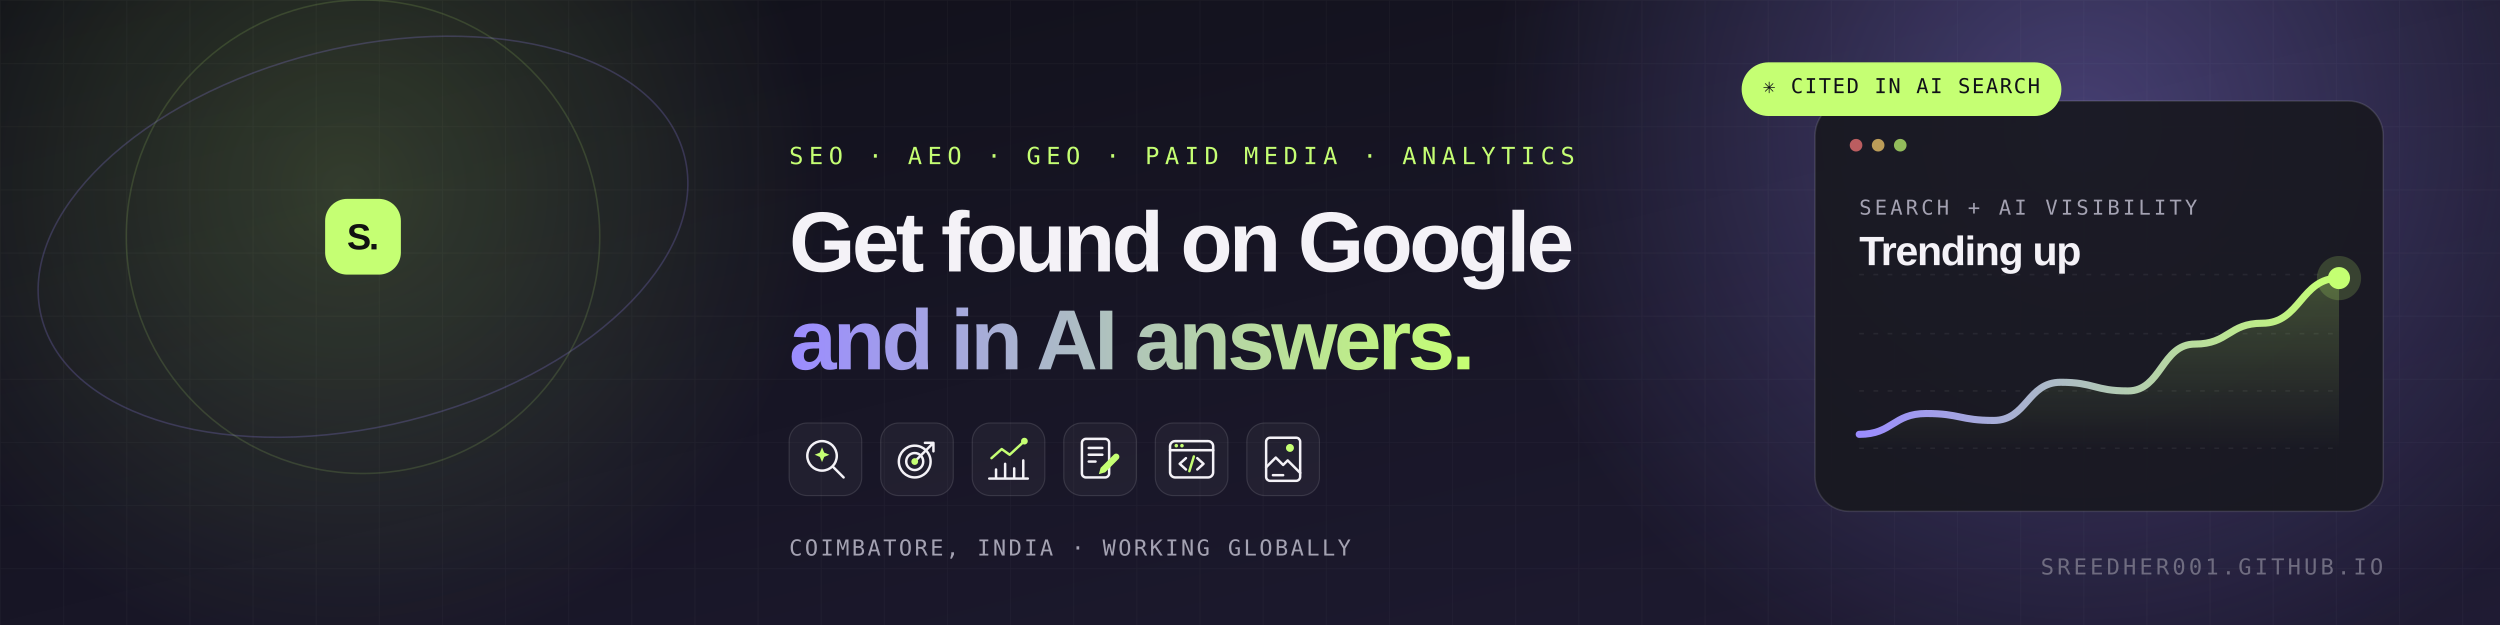
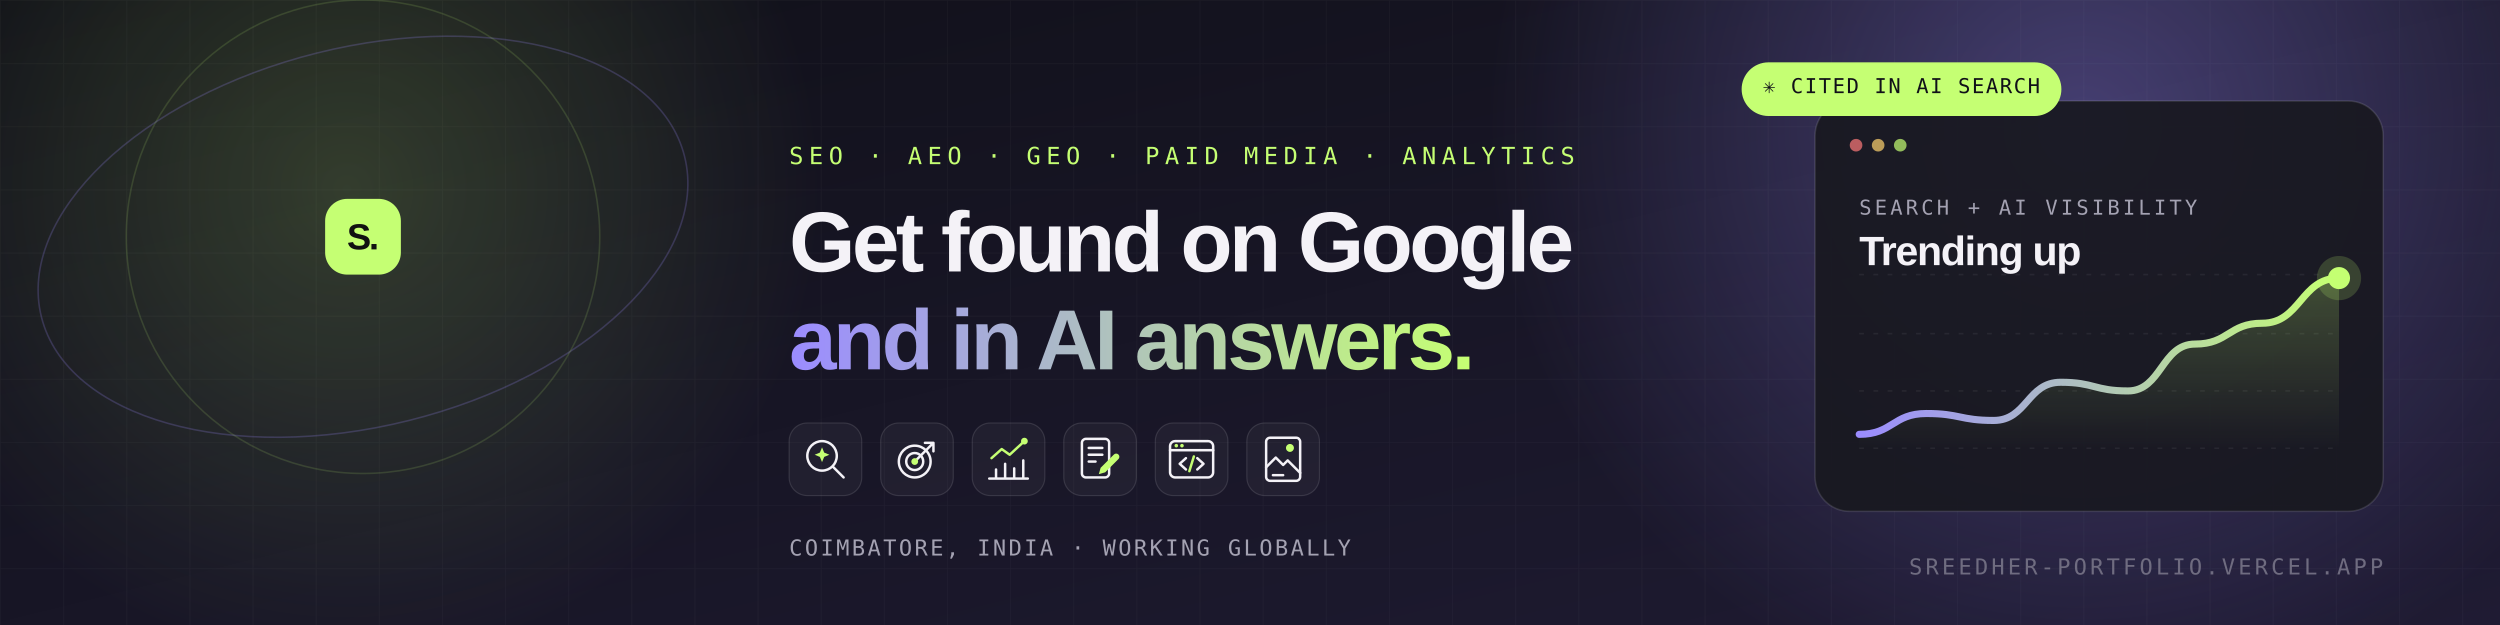
<svg xmlns="http://www.w3.org/2000/svg" width="1584" height="396" viewBox="0 0 1584 396">
  <defs>
    <linearGradient id="bg" x1="0" y1="0" x2="1" y2="1">
      <stop stop-color="#101018" />
      <stop offset="1" stop-color="#1f1b33" />
    </linearGradient>
    <linearGradient id="accent" x1="0" x2="1">
      <stop stop-color="#9b8cff" />
      <stop offset="1" stop-color="#c5ff73" />
    </linearGradient>
    <linearGradient id="area" x1="0" y1="0" x2="0" y2="1">
      <stop stop-color="#c5ff73" stop-opacity=".22" />
      <stop offset="1" stop-color="#c5ff73" stop-opacity="0" />
    </linearGradient>
    <radialGradient id="glowP">
      <stop stop-color="#9b8cff" stop-opacity=".35" />
      <stop offset="1" stop-color="#9b8cff" stop-opacity="0" />
    </radialGradient>
    <radialGradient id="glowL">
      <stop stop-color="#c5ff73" stop-opacity=".18" />
      <stop offset="1" stop-color="#c5ff73" stop-opacity="0" />
    </radialGradient>
    <pattern id="grid" width="40" height="40" patternUnits="userSpaceOnUse">
      <path d="M40 0H0v40" fill="none" stroke="#ffffff" stroke-opacity=".035" />
    </pattern>
    <clipPath id="avatarClip">
      <circle cx="0" cy="0" r="1" />
    </clipPath>
  </defs>
  <rect width="1584" height="396" fill="url(#bg)" />
  <rect width="1584" height="396" fill="url(#grid)" />
  <circle cx="1320" cy="80" r="380" fill="url(#glowP)" />
  <circle cx="220" cy="120" r="300" fill="url(#glowL)" />
  <ellipse cx="230" cy="150" rx="210" ry="120" fill="none" stroke="#9b8cff" stroke-opacity=".22" transform="rotate(-14 230 150)" />
  <ellipse cx="230" cy="150" rx="150" ry="150" fill="none" stroke="#c5ff73" stroke-opacity=".14" />
  <g transform="translate(206 126) scale(1)">
    <rect width="48" height="48" rx="14" fill="#c5ff73" />
    <text x="24" y="32" text-anchor="middle" font-family="Manrope, 'Segoe UI', Arial, sans-serif" font-size="23" font-weight="800" letter-spacing="-1.4" fill="#111">S.</text>
  </g>
  <text x="500" y="104" font-family="'DM Mono', Consolas, monospace" font-size="15" letter-spacing="3.5" fill="#c5ff73">SEO · AEO · GEO · PAID MEDIA · ANALYTICS</text>
  <text x="500" y="172" font-family="Manrope, 'Segoe UI', Arial, sans-serif" font-size="54" font-weight="800" letter-spacing="-2.2" fill="#f4f2f7">Get found on Google</text>
  <text x="500" y="234" font-family="Manrope, 'Segoe UI', Arial, sans-serif" font-size="54" font-weight="800" letter-spacing="-2.2" fill="url(#accent)">and in AI answers.</text>
  <g transform="translate(500 268) scale(0.71875)">
    <rect width="64" height="64" rx="16" fill="#ffffff0a" stroke="rgba(255,255,255,.12)" />
    <g transform="translate(8 8)">
      <g fill="none" stroke="#f4f2f7" stroke-width="2.2" stroke-linecap="round" stroke-linejoin="round">
        <circle cx="21" cy="21" r="13" />
        <path d="M30.5 30.5 40 40" />
      </g>
      <g fill="#c5ff73">
        <path d="M21 13.5l1.9 4.6 4.6 1.9-4.6 1.9L21 26.5l-1.9-4.6-4.6-1.9 4.6-1.9z" />
      </g>
    </g>
  </g>
  <g transform="translate(558 268) scale(0.71875)">
    <rect width="64" height="64" rx="16" fill="#ffffff0a" stroke="rgba(255,255,255,.12)" />
    <g transform="translate(8 8)">
      <g fill="none" stroke="#f4f2f7" stroke-width="2.2" stroke-linecap="round" stroke-linejoin="round">
        <circle cx="22" cy="26" r="14" />
        <circle cx="22" cy="26" r="7.5" />
        <path d="M22 26 37 11M31 9.5h7.5V17" />
      </g>
      <g fill="#c5ff73">
        <circle cx="22" cy="26" r="3" />
      </g>
    </g>
  </g>
  <g transform="translate(616 268) scale(0.71875)">
    <rect width="64" height="64" rx="16" fill="#ffffff0a" stroke="rgba(255,255,255,.12)" />
    <g transform="translate(8 8)">
      <g fill="none" stroke="#f4f2f7" stroke-width="2.2" stroke-linecap="round" stroke-linejoin="round">
        <path d="M7 41h34M13 41v-8M21 41v-13M29 41v-9M37 41V25" />
      </g>
      <g fill="none" stroke="#c5ff73" stroke-width="2.2" stroke-linecap="round" stroke-linejoin="round">
        <path d="M9 23l9-8 7 5 13-12" />
      </g>
      <g fill="#c5ff73">
        <circle cx="38" cy="8" r="3" />
      </g>
    </g>
  </g>
  <g transform="translate(674 268) scale(0.71875)">
    <rect width="64" height="64" rx="16" fill="#ffffff0a" stroke="rgba(255,255,255,.12)" />
    <g transform="translate(8 8)">
      <g fill="none" stroke="#f4f2f7" stroke-width="2.2" stroke-linecap="round" stroke-linejoin="round">
        <rect x="8" y="6" width="24" height="34" rx="3.5" />
        <path d="M14 14h12M14 20h12M14 26h6" />
      </g>
      <g fill="#c5ff73">
        <path d="M36.2 19.8a2.8 2.8 0 0 1 4 4L28.5 35.5l-5.6 1.6 1.6-5.6z" />
      </g>
    </g>
  </g>
  <g transform="translate(732 268) scale(0.71875)">
    <rect width="64" height="64" rx="16" fill="#ffffff0a" stroke="rgba(255,255,255,.12)" />
    <g transform="translate(8 8)">
      <g fill="none" stroke="#f4f2f7" stroke-width="2.2" stroke-linecap="round" stroke-linejoin="round">
        <rect x="5" y="8" width="38" height="32" rx="4.5" />
        <path d="M5 16h38M19 23l-5.5 5 5.5 5M29 23l5.5 5-5.5 5" />
      </g>
      <g fill="#c5ff73">
        <circle cx="10.5" cy="12" r="1.6" />
        <circle cx="15.5" cy="12" r="1.6" />
      </g>
      <g fill="none" stroke="#c5ff73" stroke-width="2.2" stroke-linecap="round" stroke-linejoin="round">
        <path d="M26 21.5l-4 13" />
      </g>
    </g>
  </g>
  <g transform="translate(790 268) scale(0.71875)">
    <rect width="64" height="64" rx="16" fill="#ffffff0a" stroke="rgba(255,255,255,.12)" />
    <g transform="translate(8 8)">
      <g fill="none" stroke="#f4f2f7" stroke-width="2.2" stroke-linecap="round" stroke-linejoin="round">
        <rect x="9" y="5" width="30" height="38" rx="3.5" />
        <path d="M9 31l8.5-8.5 6.5 6.5 4-4 11 11M15 38h9" />
      </g>
      <g fill="#c5ff73">
        <circle cx="30" cy="14" r="3.5" />
      </g>
    </g>
  </g>
  <text x="500" y="352" font-family="'DM Mono', Consolas, monospace" font-size="14" letter-spacing="1.5" fill="#a4a2b2">COIMBATORE, INDIA · WORKING GLOBALLY</text>
  <g>
    <rect x="1150" y="64" width="360" height="260" rx="22" fill="#181820" fill-opacity=".92" stroke="rgba(255,255,255,.12)" />
    <circle cx="1176" cy="92" r="4" fill="#ff7a7a" fill-opacity=".7" />
    <circle cx="1190" cy="92" r="4" fill="#ffd36e" fill-opacity=".7" />
    <circle cx="1204" cy="92" r="4" fill="#c5ff73" fill-opacity=".7" />
    <text x="1178" y="136" font-family="'DM Mono', Consolas, monospace" font-size="13" letter-spacing="2" fill="#a4a2b2">SEARCH + AI VISIBILITY</text>
    <text x="1178" y="168" font-family="Manrope, 'Segoe UI', Arial, sans-serif" font-size="26" font-weight="800" letter-spacing="-.8" fill="#f4f2f7">Trending up</text>
    <path d="M1178 284H1482" stroke="#ffffff" stroke-opacity=".06" stroke-dasharray="3 6" />
    <path d="M1178 247.7H1482" stroke="#ffffff" stroke-opacity=".06" stroke-dasharray="3 6" />
    <path d="M1178 211.4H1482" stroke="#ffffff" stroke-opacity=".06" stroke-dasharray="3 6" />
    <path d="M1178 174H1482" stroke="#ffffff" stroke-opacity=".06" stroke-dasharray="3 6" />
    <path d="M1178 275.2 C1199.28 275.2 1199.28 262 1220.56 262 C1241.84 262 1241.84 266.4 1263.12 266.4 C1284.4 266.4 1284.4 242.2 1305.68 242.2 C1326.96 242.2 1326.96 247.7 1348.24 247.7 C1369.52 247.7 1369.52 218 1390.8 218 C1412.08 218 1412.08 204.8 1433.36 204.8 C1457.68 204.8 1457.68 176.2 1482 176.2 L1482 284 L1178 284Z" fill="url(#area)" />
    <path d="M1178 275.2 C1199.28 275.2 1199.28 262 1220.56 262 C1241.84 262 1241.84 266.4 1263.12 266.4 C1284.4 266.4 1284.4 242.2 1305.68 242.2 C1326.96 242.2 1326.96 247.7 1348.24 247.7 C1369.52 247.7 1369.52 218 1390.8 218 C1412.08 218 1412.08 204.8 1433.36 204.8 C1457.68 204.8 1457.68 176.2 1482 176.2" fill="none" stroke="url(#accent)" stroke-width="4.5" stroke-linecap="round" />
    <circle cx="1482" cy="176.2" r="7" fill="#c5ff73" />
    <circle cx="1482" cy="176.2" r="14" fill="#c5ff73" fill-opacity=".18" />
  </g>
  <g transform="translate(1104 40)">
    <rect width="201.6" height="33" rx="16.5" fill="#c5ff73" stroke="#c5ff73" />
    <text x="100.8" y="19" text-anchor="middle" font-family="'DM Mono', Consolas, monospace" font-size="13" letter-spacing="1" fill="#101018">✳ CITED IN AI SEARCH</text>
  </g>
-   <text x="1510" y="364" text-anchor="end" font-family="'DM Mono', Consolas, monospace" font-size="14" letter-spacing="2" fill="#6f6c80">SREEDHER001.GITHUB.IO</text>
+   <text x="1510" y="364" text-anchor="end" font-family="'DM Mono', Consolas, monospace" font-size="14" letter-spacing="2" fill="#6f6c80">SREEDHER-PORTFOLIO.VERCEL.APP</text>
</svg>
